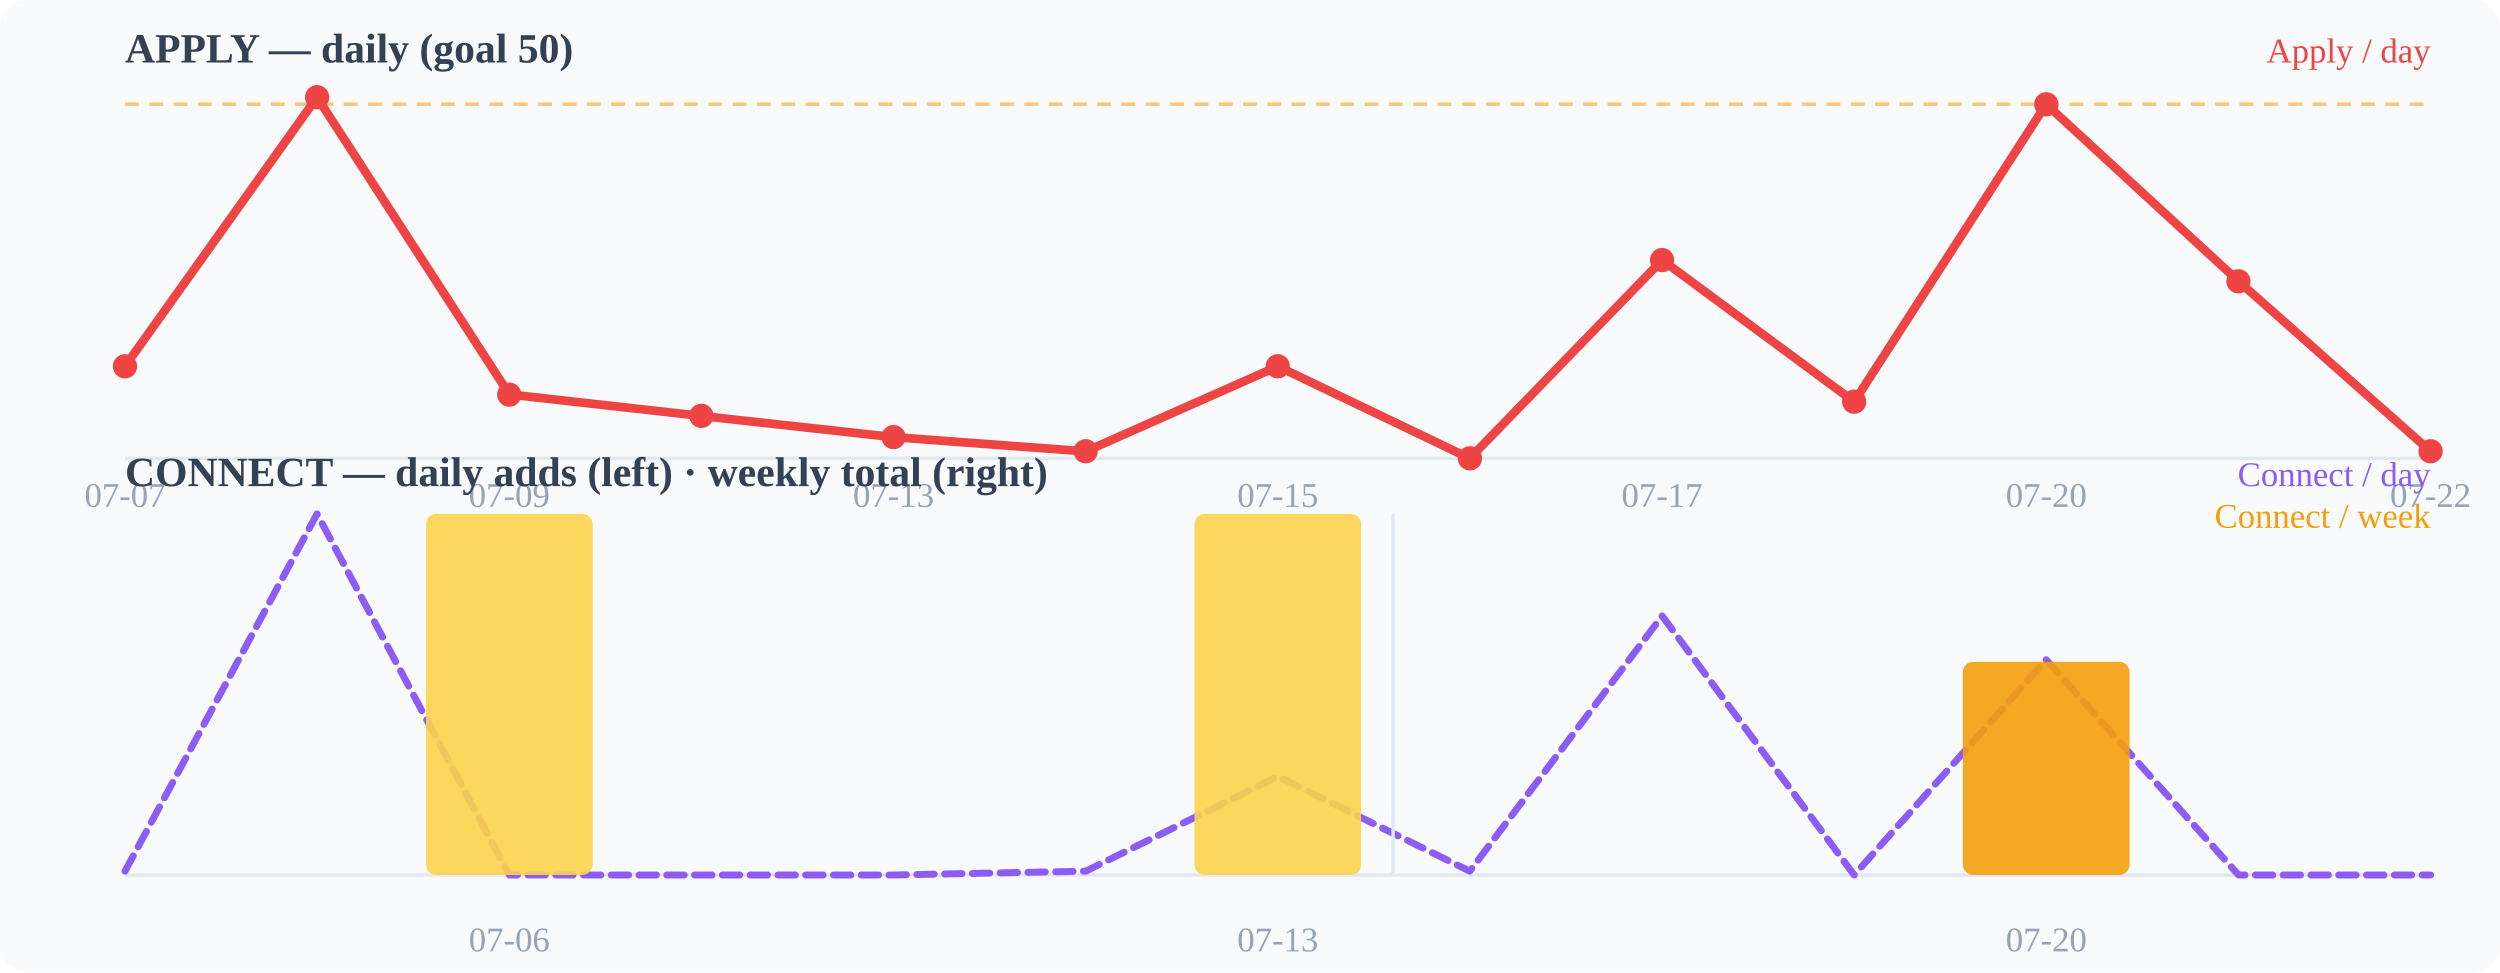
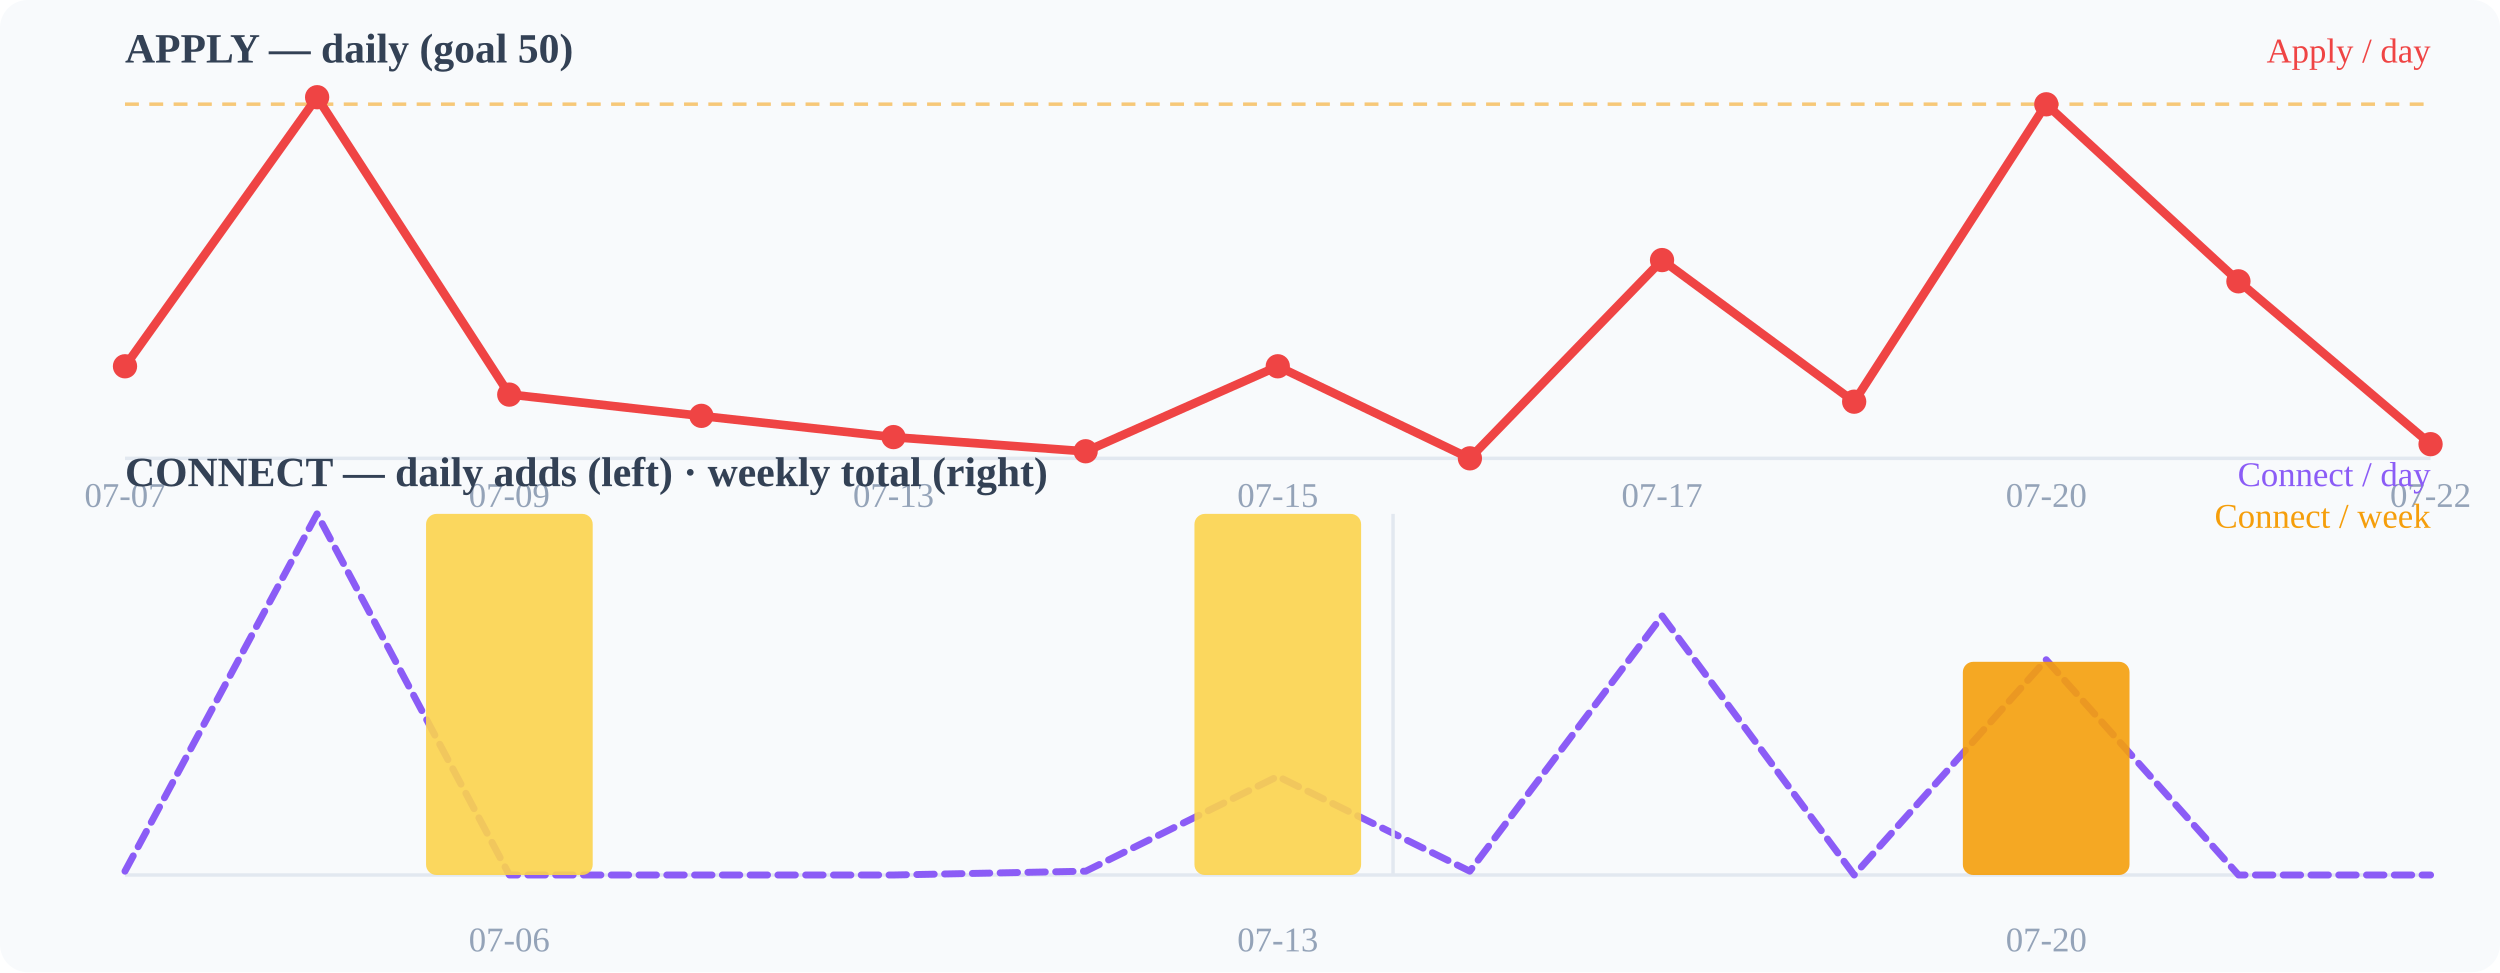
<svg xmlns="http://www.w3.org/2000/svg" width="720" height="280" viewBox="0 0 720 280">
  <rect width="720" height="280" fill="#f8fafc" rx="8" />
  <text x="36" y="18" font-size="12" font-weight="600" fill="#334155">APPLY — daily (goal 50)</text>
  <line x1="36" y1="132" x2="700" y2="132" stroke="#e2e8f0" stroke-width="1" />
  <line x1="36" y1="30.0" x2="700" y2="30.0" stroke="#f59e0b" stroke-width="1" stroke-dasharray="4 3" opacity="0.55" />
-   <polyline points="36.0,105.5 91.3,28.0 146.7,113.6 202.0,119.8 257.3,125.9 312.7,130.0 368.0,105.5 423.3,132.0 478.7,74.9 534.0,115.7 589.3,30.0 644.7,81.0 700.0,130.0" fill="none" stroke="#ef4444" stroke-width="2.5" stroke-linecap="round" stroke-linejoin="round" />
+   <polyline points="36.0,105.5 91.3,28.0 146.7,113.6 202.0,119.8 257.3,125.9 312.7,130.0 368.0,105.5 423.3,132.0 478.7,74.9 534.0,115.7 589.3,30.0 644.7,81.0 700.0,127.9" fill="none" stroke="#ef4444" stroke-width="2.5" stroke-linecap="round" stroke-linejoin="round" />
  <circle cx="36" cy="105.49" r="3.5" fill="#ef4444" />
  <circle cx="91.333" cy="28" r="3.5" fill="#ef4444" />
  <circle cx="146.667" cy="113.647" r="3.5" fill="#ef4444" />
  <circle cx="202" cy="119.765" r="3.5" fill="#ef4444" />
  <circle cx="257.333" cy="125.882" r="3.5" fill="#ef4444" />
  <circle cx="312.667" cy="129.961" r="3.5" fill="#ef4444" />
  <circle cx="368" cy="105.49" r="3.5" fill="#ef4444" />
  <circle cx="423.333" cy="132" r="3.5" fill="#ef4444" />
  <circle cx="478.667" cy="74.902" r="3.5" fill="#ef4444" />
  <circle cx="534" cy="115.686" r="3.5" fill="#ef4444" />
  <circle cx="589.333" cy="30.039" r="3.5" fill="#ef4444" />
  <circle cx="644.667" cy="81.02" r="3.5" fill="#ef4444" />
-   <circle cx="700" cy="129.961" r="3.5" fill="#ef4444" />
+   <circle cx="700" cy="127.922" r="3.5" fill="#ef4444" />
  <text x="36" y="146" font-size="10" fill="#94a3b8" text-anchor="middle">07-07</text>
  <text x="146.667" y="146" font-size="10" fill="#94a3b8" text-anchor="middle">07-09</text>
  <text x="257.333" y="146" font-size="10" fill="#94a3b8" text-anchor="middle">07-13</text>
  <text x="368" y="146" font-size="10" fill="#94a3b8" text-anchor="middle">07-15</text>
  <text x="478.667" y="146" font-size="10" fill="#94a3b8" text-anchor="middle">07-17</text>
  <text x="589.333" y="146" font-size="10" fill="#94a3b8" text-anchor="middle">07-20</text>
  <text x="700" y="146" font-size="10" fill="#94a3b8" text-anchor="middle">07-22</text>
  <text x="36" y="140" font-size="12" font-weight="600" fill="#334155">CONNECT — daily adds (left) · weekly total (right)</text>
  <line x1="36" y1="252" x2="700" y2="252" stroke="#e2e8f0" stroke-width="1" />
  <polyline points="36.0,250.9 91.3,148.0 146.7,252.0 202.0,252.0 257.3,252.0 312.7,250.9 368.0,223.6 423.3,250.9 478.7,177.4 534.0,252.0 589.3,190.0 644.7,252.0 700.0,252.0" fill="none" stroke="#8b5cf6" stroke-width="2" stroke-linecap="round" stroke-linejoin="round" stroke-dasharray="5 3" />
  <rect x="122.7" y="148.0" width="48" height="104.0" rx="3" fill="#fcd34d" opacity="0.9" />
  <rect x="344.0" y="148.0" width="48" height="104.0" rx="3" fill="#fcd34d" opacity="0.9" />
  <rect x="565.3" y="190.6" width="48" height="61.4" rx="3" fill="#f59e0b" opacity="0.9" />
  <line x1="401.2" y1="148" x2="401.2" y2="252" stroke="#e2e8f0" stroke-width="1" />
  <text x="146.667" y="274" font-size="10" fill="#94a3b8" text-anchor="middle">07-06</text>
  <text x="368" y="274" font-size="10" fill="#94a3b8" text-anchor="middle">07-13</text>
  <text x="589.333" y="274" font-size="10" fill="#94a3b8" text-anchor="middle">07-20</text>
  <text x="700" y="18" font-size="10" fill="#ef4444" text-anchor="end">Apply / day</text>
  <text x="700" y="140" font-size="10" fill="#8b5cf6" text-anchor="end">Connect / day</text>
  <text x="700" y="152" font-size="10" fill="#f59e0b" text-anchor="end">Connect / week</text>
</svg>
